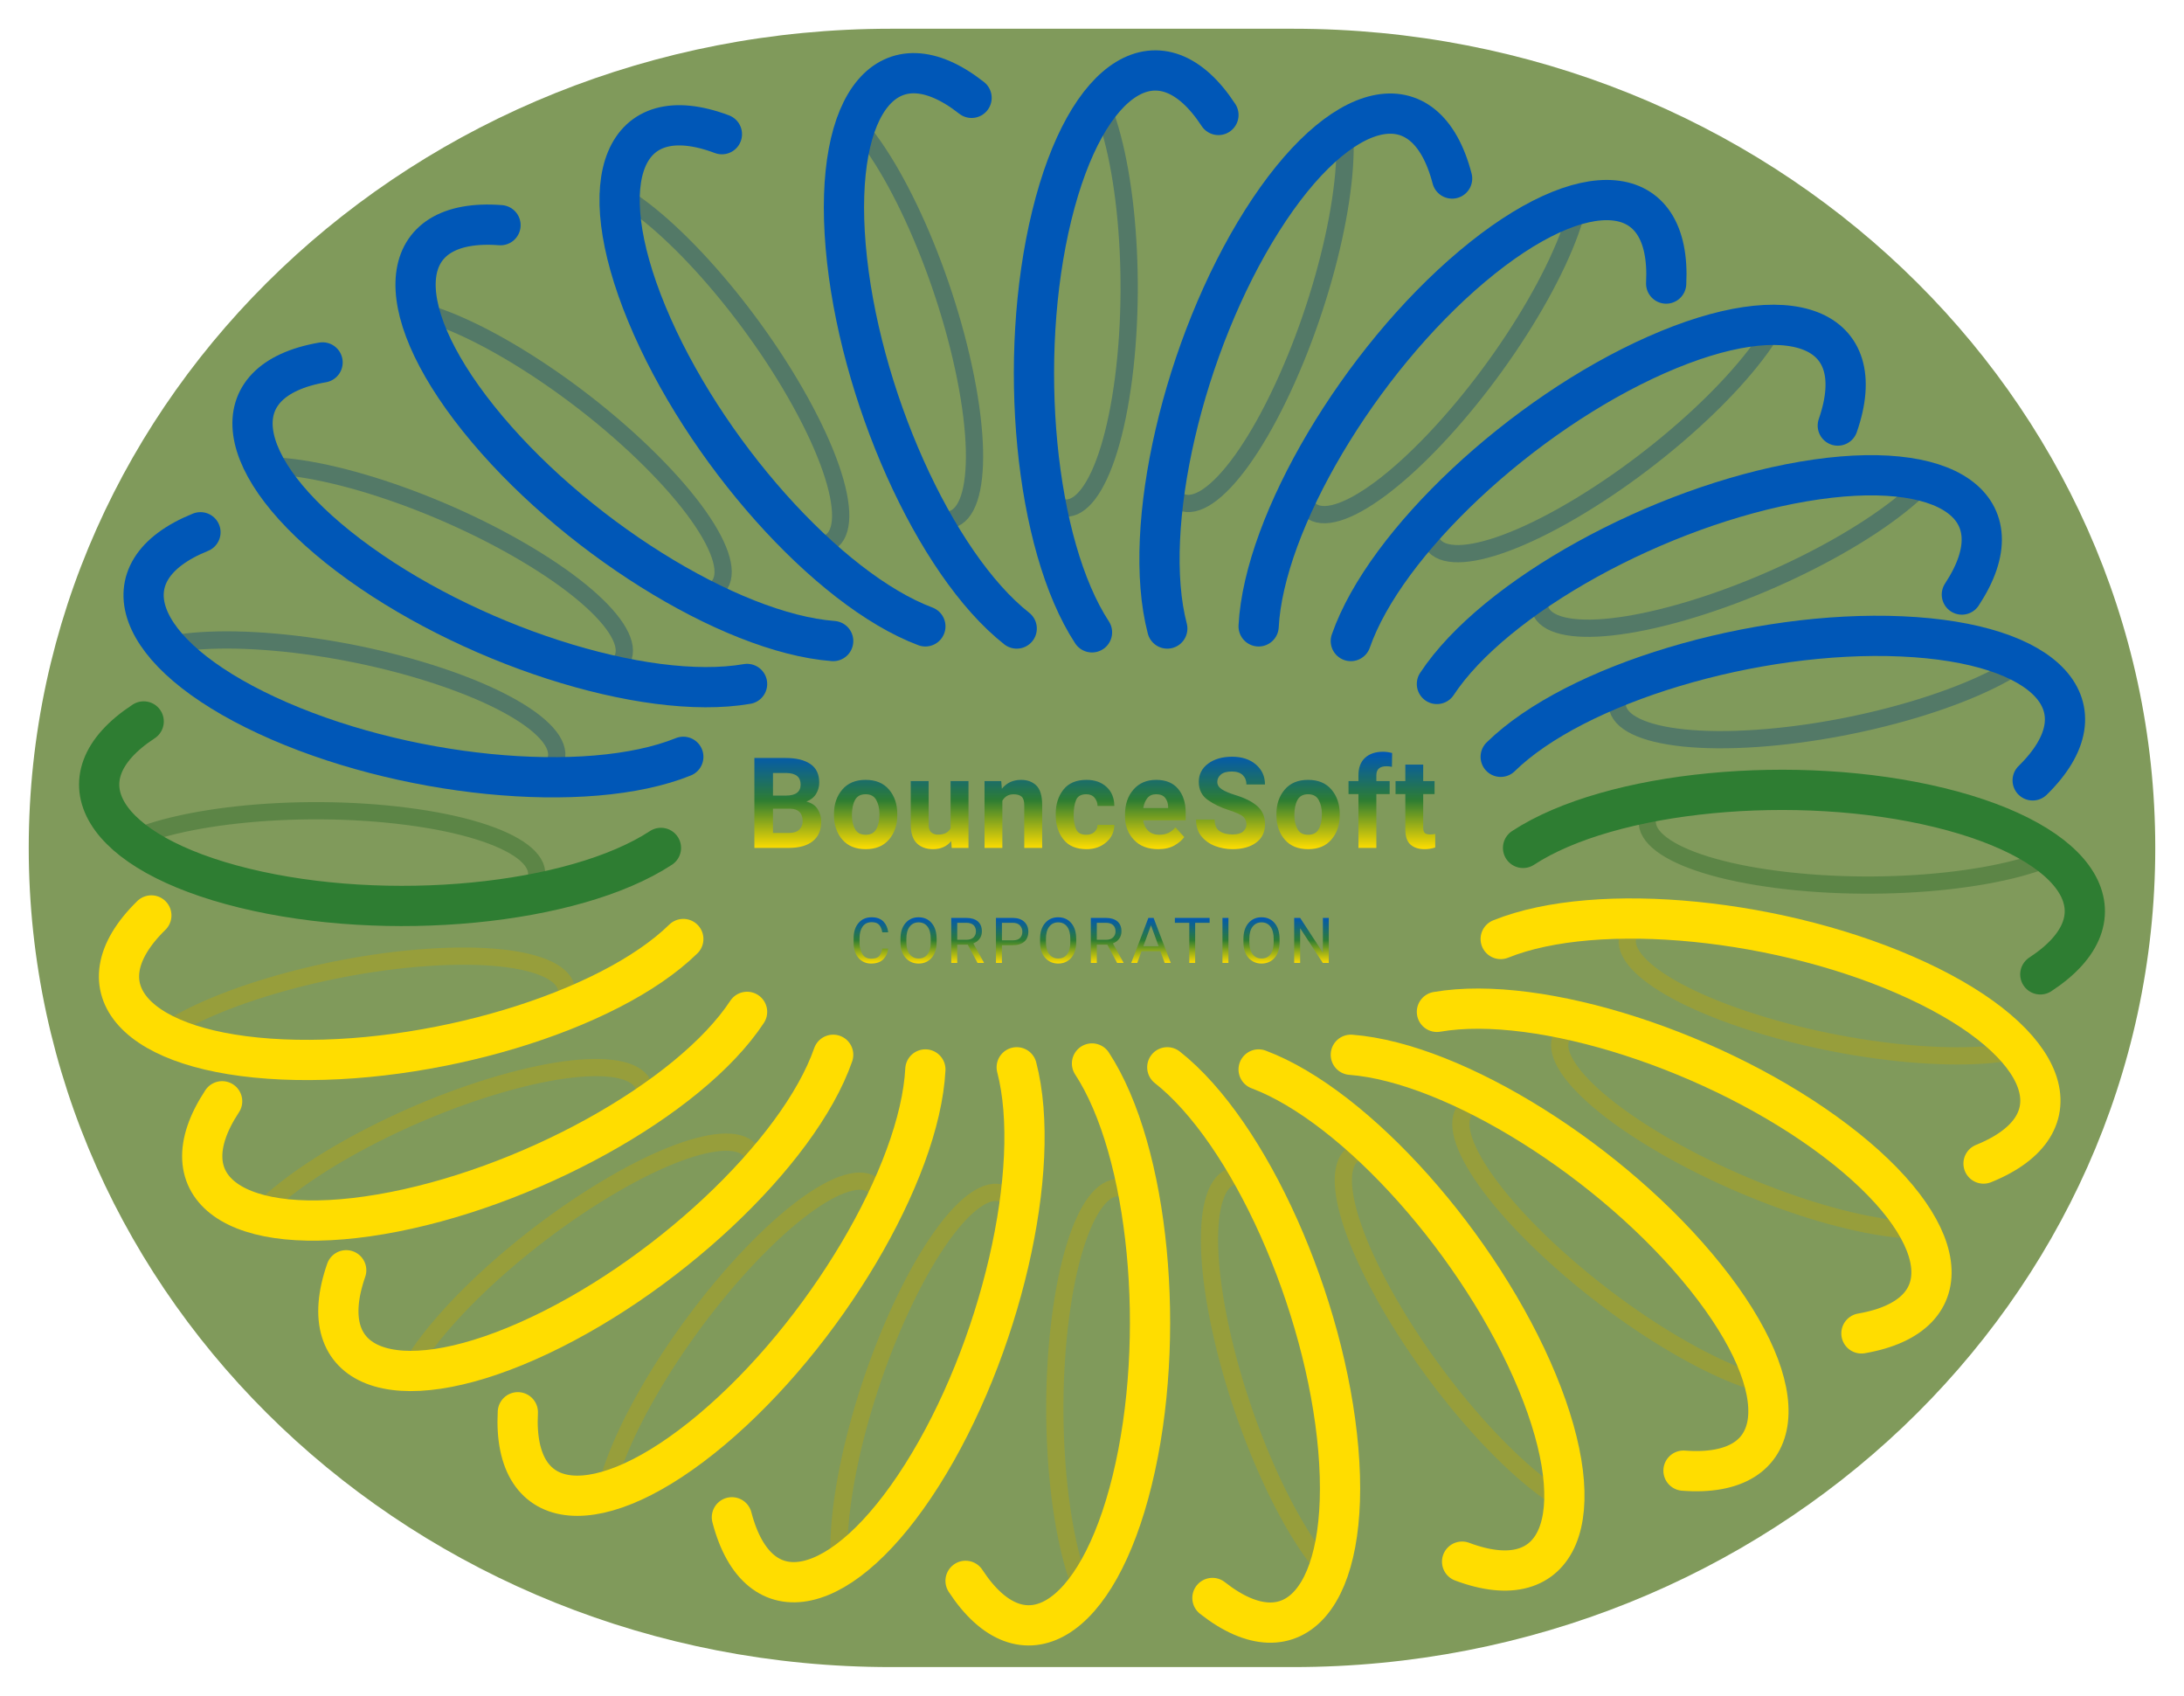
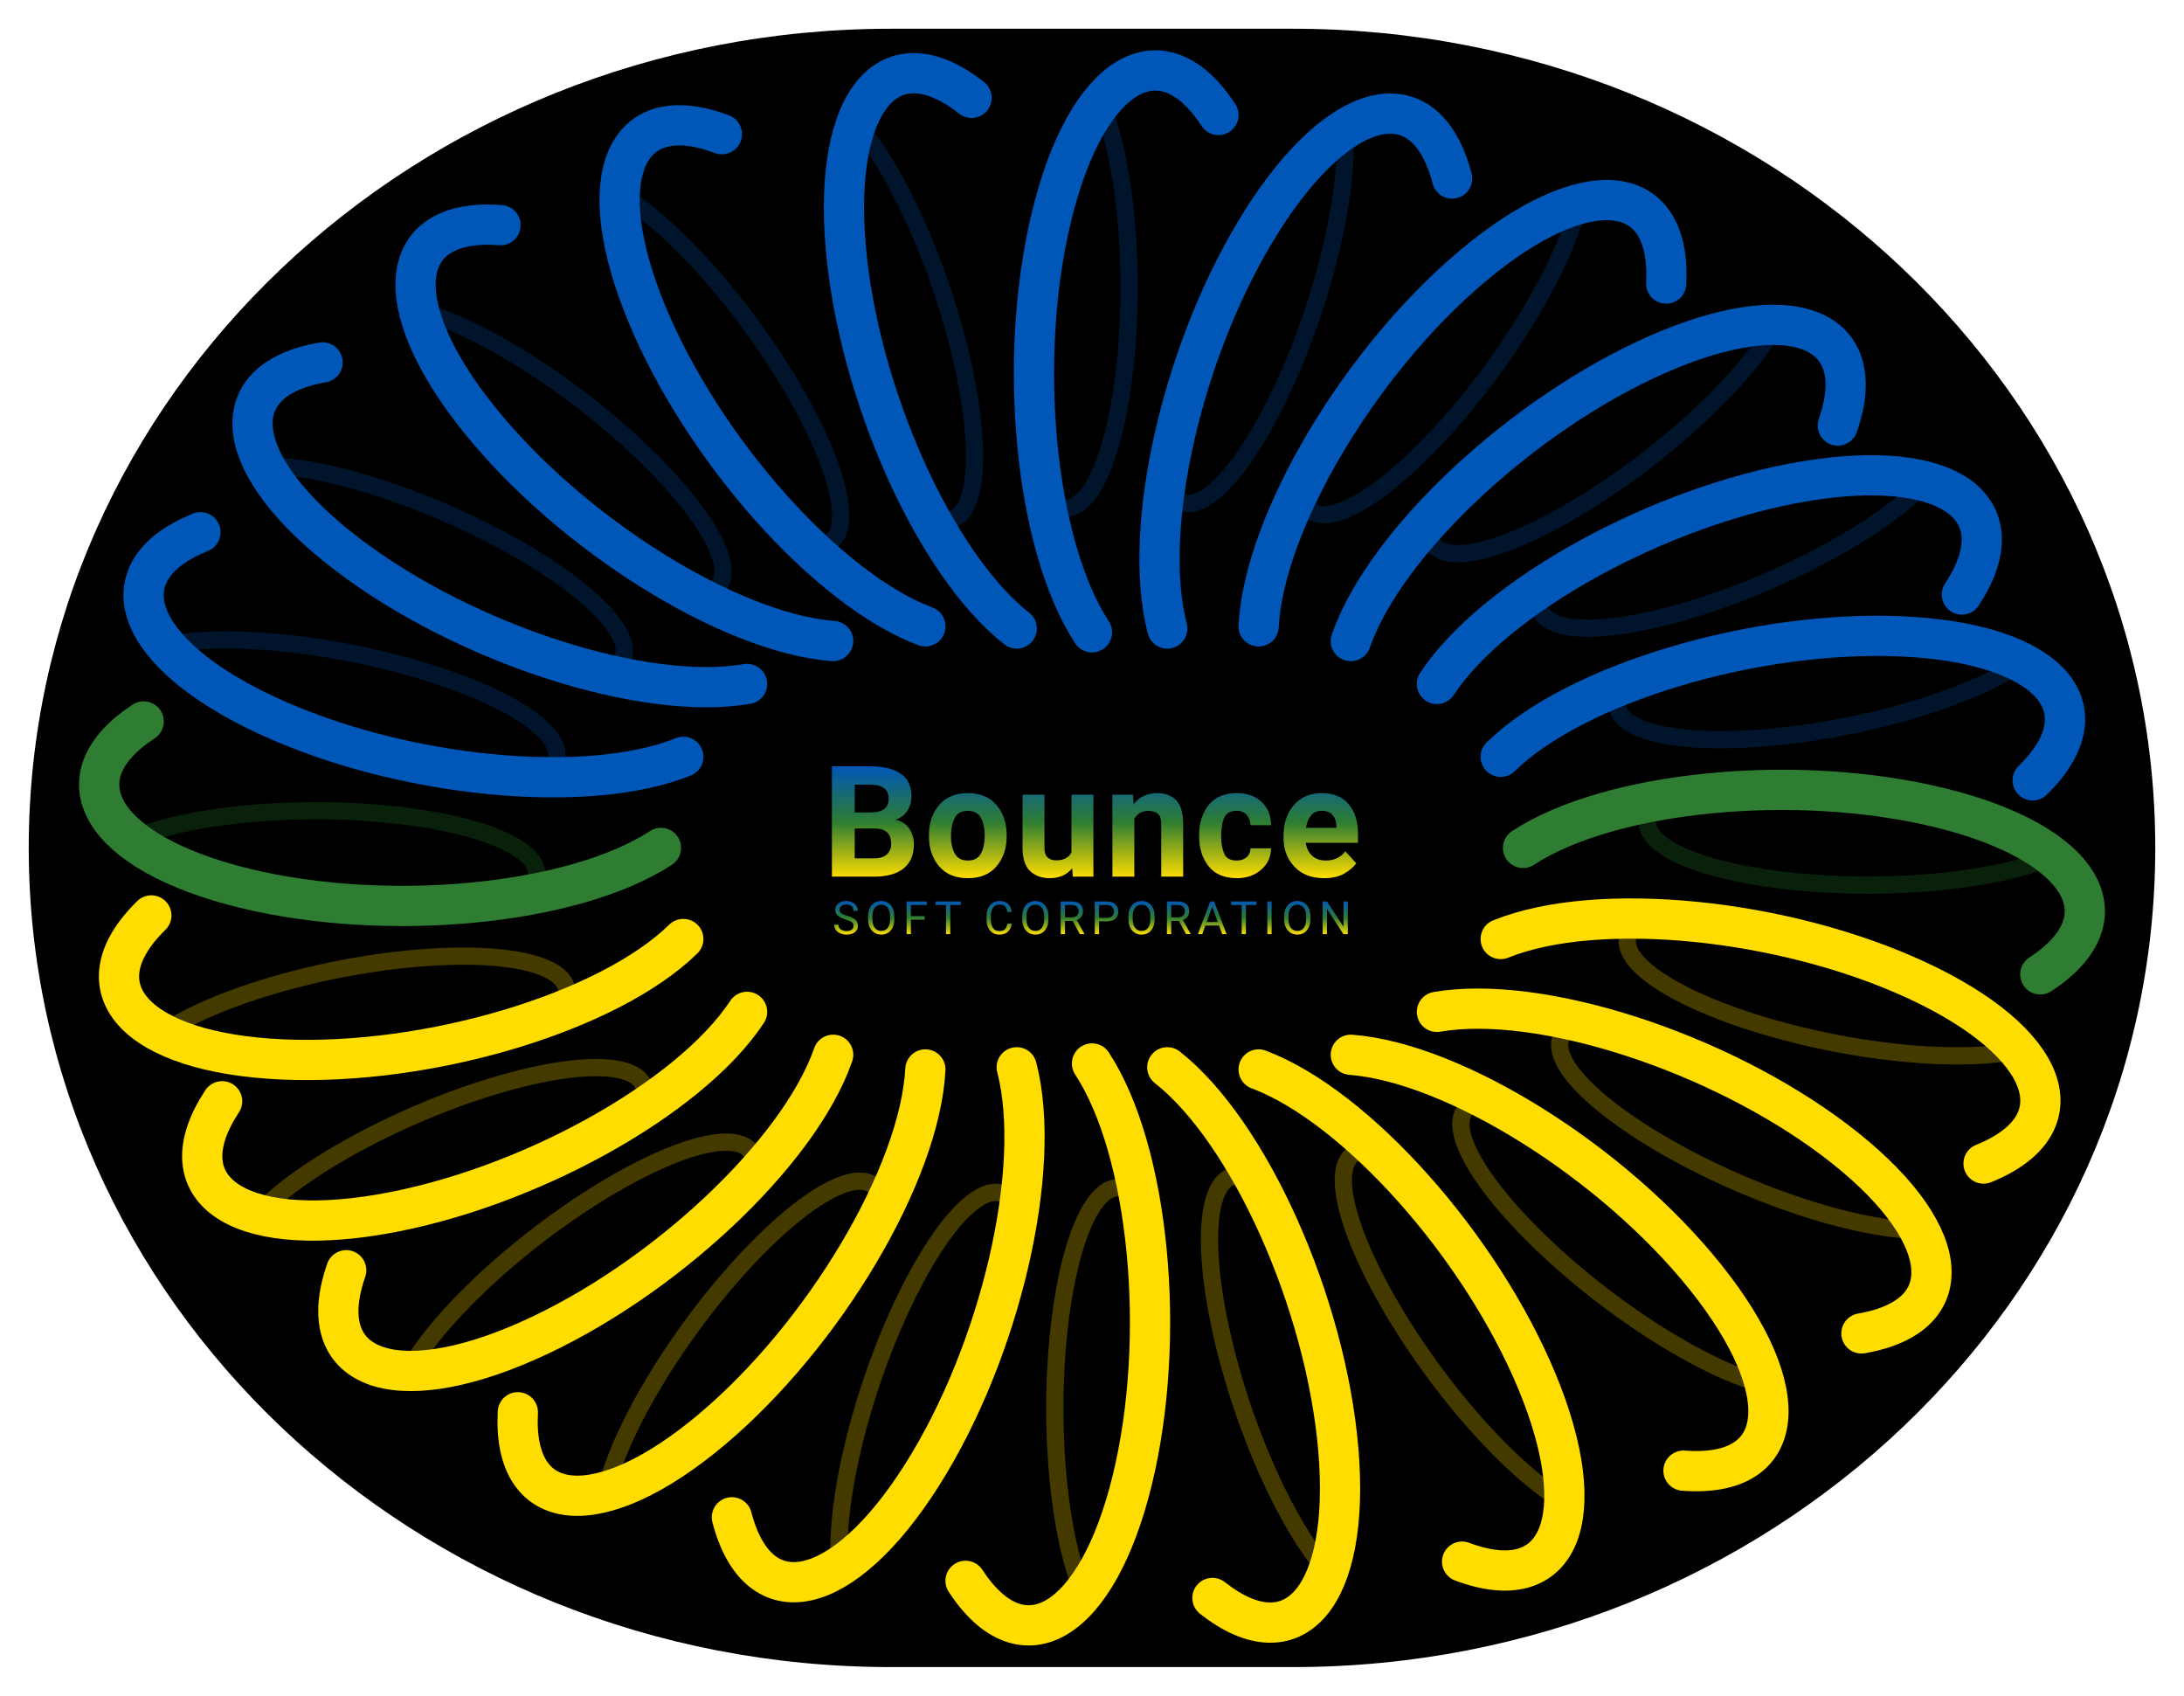
<svg xmlns="http://www.w3.org/2000/svg" viewBox="120 120 760 590">
  <defs>
    <clipPath id="oval-clip">
      <rect x="130" y="130" width="740" height="570" rx="300" ry="300" />
    </clipPath>
    <path id="b" d="M-0 190A34 85 0 0 1 44 10" fill="none" stroke-width="14" stroke-linecap="round" />
    <path id="a" d="M0 0a14 49 0 0 1-18 140" fill="none" stroke-width="6" opacity=".35" />
    <linearGradient id="c" x1="0%" y1="0%" x2="0%" y2="100%">
      <stop offset="0%" stop-color="#0057b7" />
      <stop offset="50%" stop-color="#2e7d32" />
      <stop offset="100%" stop-color="#fd0" />
    </linearGradient>
  </defs>
  <g clip-path="url(#oval-clip)">
-     <rect width="1000%" height="1000%" fill="#809A5B" />
+     <rect width="1000%" height="1000%" fill="#000000" />
    <g>
      <use href="#a" transform="rotate(-90 287.5 127.5)" stroke="#1b5e20" />
      <use href="#a" transform="rotate(-78.8 296.557 68.867)" stroke="#003b7d" />
      <use href="#a" transform="rotate(-66.6 317.833 -15.248)" stroke="#003b7d" />
      <use href="#a" transform="rotate(-52.4 360.464 -150.035)" stroke="#003b7d" />
      <use href="#a" transform="rotate(-36.2 447.292 -412.212)" stroke="#003b7d" />
      <use href="#a" transform="rotate(-18.6 690.856 -1182.331)" stroke="#003b7d" />
      <use href="#a" transform="translate(500 150)" stroke="#003b7d" />
      <use href="#a" transform="rotate(18.6 -190.856 1870.987)" stroke="#003b7d" />
      <use href="#a" transform="rotate(36.2 52.708 1117.54)" stroke="#003b7d" />
      <use href="#a" transform="rotate(52.4 139.536 866.099)" stroke="#003b7d" />
      <use href="#a" transform="rotate(66.6 182.167 745.93)" stroke="#003b7d" />
      <use href="#a" transform="rotate(78.8 203.443 677.577)" stroke="#003b7d" />
    </g>
    <g>
      <use href="#a" transform="rotate(90 212.5 627.5)" stroke="#1b5e20" />
      <use href="#a" transform="rotate(101.2 215.683 582.11)" stroke="#c2a500" />
      <use href="#a" transform="rotate(113.4 217.38 534.662)" stroke="#c2a500" />
      <use href="#a" transform="rotate(127.6 221.968 483.66)" stroke="#c2a500" />
      <use href="#a" transform="rotate(143.8 229.625 432.228)" stroke="#c2a500" />
      <use href="#a" transform="rotate(161.4 238.427 383.746)" stroke="#c2a500" />
      <use href="#a" transform="matrix(-1 0 0 -1 500 680)" stroke="#c2a500" />
      <use href="#a" transform="rotate(198.6 261.573 301.868)" stroke="#c2a500" />
      <use href="#a" transform="rotate(216.2 270.375 268.802)" stroke="#c2a500" />
      <use href="#a" transform="rotate(232.4 278.032 237.63)" stroke="#c2a500" />
      <use href="#a" transform="rotate(246.6 282.62 206.223)" stroke="#c2a500" />
      <use href="#a" transform="rotate(258.8 284.317 171.405)" stroke="#c2a500" />
    </g>
    <g>
      <use href="#b" transform="rotate(-90 287.5 127.5)" stroke="#2e7d32" />
      <use href="#b" transform="rotate(-78.8 296.557 68.867)" stroke="#0057b7" />
      <use href="#b" transform="rotate(-66.6 317.833 -15.248)" stroke="#0057b7" />
      <use href="#b" transform="rotate(-52.4 360.464 -150.035)" stroke="#0057b7" />
      <use href="#b" transform="rotate(-36.2 447.292 -412.212)" stroke="#0057b7" />
      <use href="#b" transform="rotate(-18.6 690.856 -1182.331)" stroke="#0057b7" />
      <use href="#b" transform="translate(500 150)" stroke="#0057b7" />
      <use href="#b" transform="rotate(18.6 -190.856 1870.987)" stroke="#0057b7" />
      <use href="#b" transform="rotate(36.2 52.708 1117.54)" stroke="#0057b7" />
      <use href="#b" transform="rotate(52.4 139.536 866.099)" stroke="#0057b7" />
      <use href="#b" transform="rotate(66.6 182.167 745.93)" stroke="#0057b7" />
      <use href="#b" transform="rotate(78.8 203.443 677.577)" stroke="#0057b7" />
      <use href="#b" transform="rotate(90 212.5 627.5)" stroke="#2e7d32" />
      <use href="#b" transform="rotate(101.2 215.683 582.11)" stroke="#fd0" />
      <use href="#b" transform="rotate(113.4 217.38 534.662)" stroke="#fd0" />
      <use href="#b" transform="rotate(127.6 221.968 483.66)" stroke="#fd0" />
      <use href="#b" transform="rotate(143.8 229.625 432.228)" stroke="#fd0" />
      <use href="#b" transform="rotate(161.4 238.427 383.746)" stroke="#fd0" />
      <use href="#b" transform="matrix(-1 0 0 -1 500 680)" stroke="#fd0" />
      <use href="#b" transform="rotate(198.6 261.573 301.868)" stroke="#fd0" />
      <use href="#b" transform="rotate(216.2 270.375 268.802)" stroke="#fd0" />
      <use href="#b" transform="rotate(232.4 278.032 237.63)" stroke="#fd0" />
      <use href="#b" transform="rotate(246.6 282.62 206.223)" stroke="#fd0" />
      <use href="#b" transform="rotate(258.8 284.317 171.405)" stroke="#fd0" />
    </g>
    <g text-anchor="middle" font-family="Comfortaa, 'Segoe UI', Roboto, sans-serif" fill="url(#c)">
-       <text x="500" y="415" font-size="44" font-weight="bold" letter-spacing="1">BounceSoft</text>
-       <text x="500" y="455" font-size="22" letter-spacing="2">CORPORATION</text>
+       <text x="500" y="425" font-size="54" font-weight="bold" letter-spacing="1">Bounce</text>
+       <text x="500" y="445" font-size="16" letter-spacing="2">SOFT CORPORATION</text>
    </g>
  </g>
</svg>
